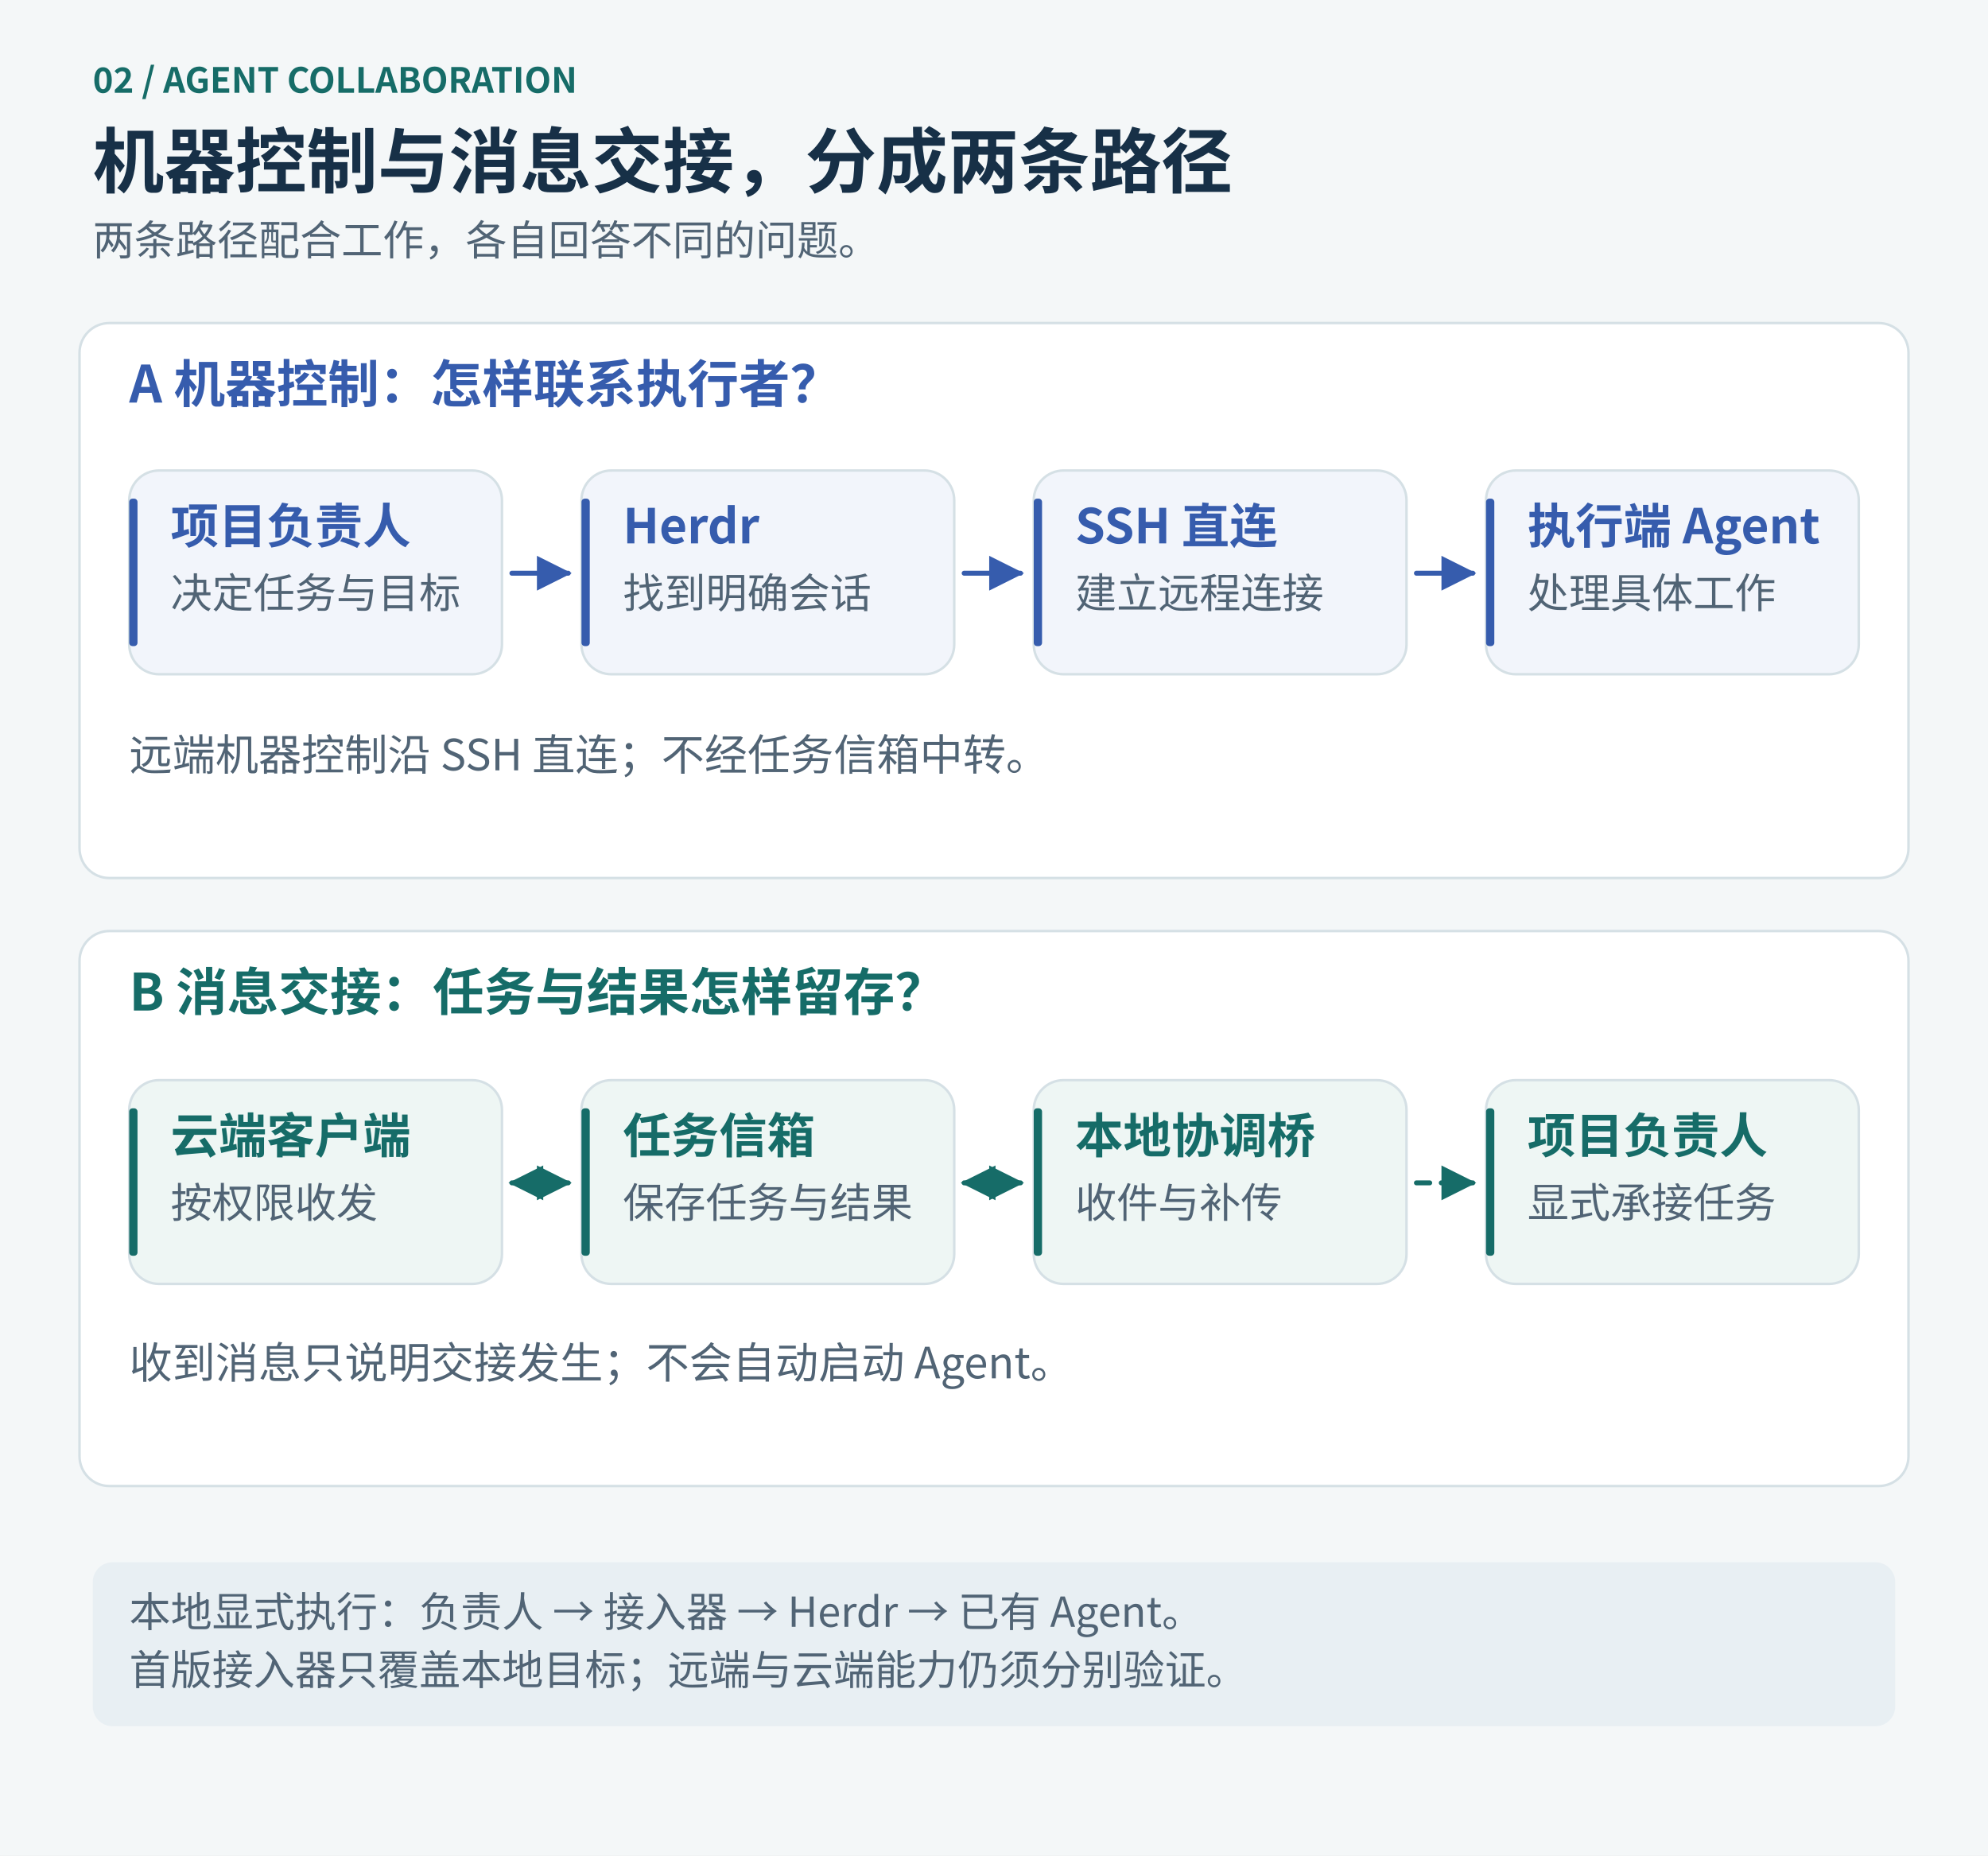
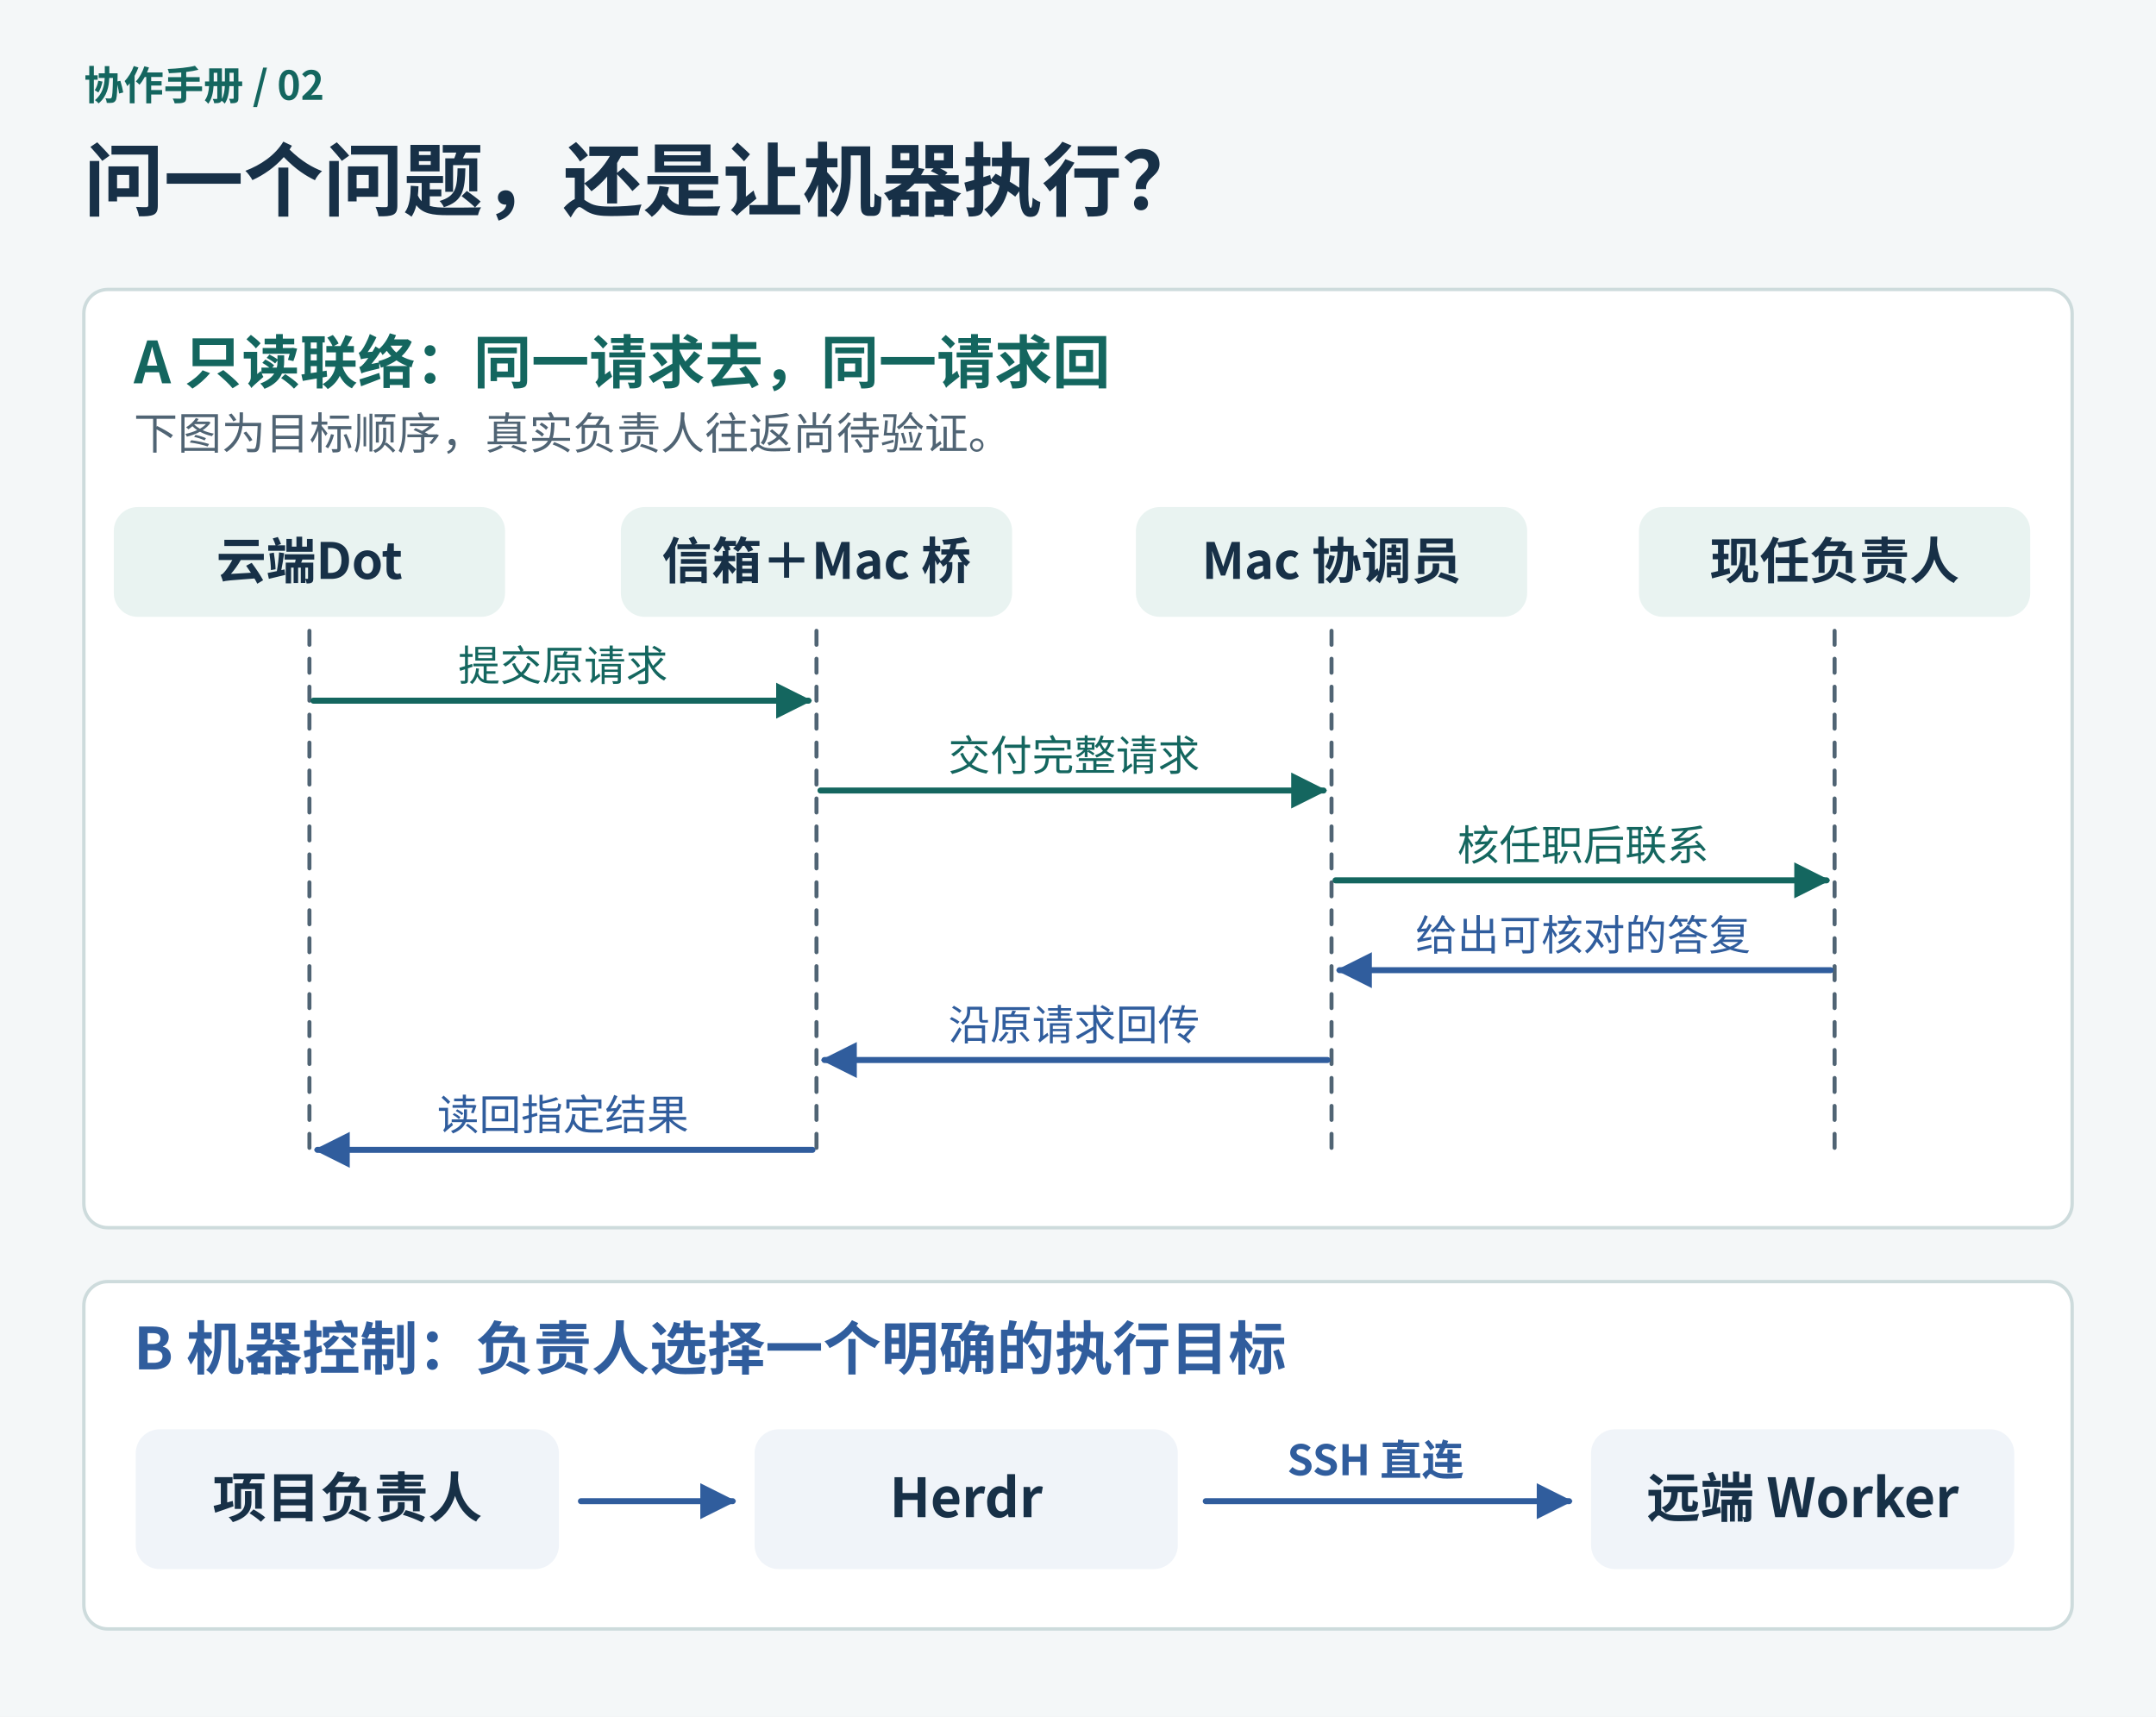
- <svg xmlns="http://www.w3.org/2000/svg" width="1200" height="1120" viewBox="0 0 1200 1120" role="img" aria-labelledby="title desc">
+ <svg xmlns="http://www.w3.org/2000/svg" width="1080" height="860" viewBox="0 0 1080 860" role="img" aria-labelledby="title desc">
+   <style>text{font-family:"PingFang SC","Microsoft YaHei","Noto Sans CJK SC",sans-serif}</style>
  <defs>
-     <marker id="arrow" viewBox="0 0 10 10" refX="9" refY="5" markerWidth="7" markerHeight="7" orient="auto-start-reverse">
-       <path d="M0 0L10 5L0 10Z" fill="context-stroke" />
+     <marker id="a0" viewBox="0 0 10 10" refX="9" refY="5" markerWidth="6" markerHeight="6" orient="auto-start-reverse">
+       <path d="M0 0 L10 5 L0 10Z" fill="#14665f" />
+     </marker>
+     <marker id="a1" viewBox="0 0 10 10" refX="9" refY="5" markerWidth="6" markerHeight="6" orient="auto-start-reverse">
+       <path d="M0 0 L10 5 L0 10Z" fill="#305d9d" />
+     </marker>
+     <marker id="a2" viewBox="0 0 10 10" refX="9" refY="5" markerWidth="6" markerHeight="6" orient="auto-start-reverse">
+       <path d="M0 0 L10 5 L0 10Z" fill="#506474" />
+     </marker>
+     <marker id="a3" viewBox="0 0 10 10" refX="9" refY="5" markerWidth="6" markerHeight="6" orient="auto-start-reverse">
+       <path d="M0 0 L10 5 L0 10Z" fill="#855921" />
    </marker>
  </defs>
-   <style>text{font-family:"PingFang SC","Microsoft YaHei","Noto Sans CJK SC",sans-serif}</style>
-   <rect x="0" y="0" width="1200" height="1120" rx="0" fill="#f4f7f8" />
-   <text x="56" y="56" font-size="21" fill="#166c68" font-weight="650" text-anchor="start">02 / AGENT COLLABORATION</text>
-   <text x="56" y="113" font-size="43" fill="#173047" font-weight="700" text-anchor="start">机器控制与消息交接，分成两条路径</text>
-   <text x="56" y="154" font-size="25" fill="#516475" font-weight="400" text-anchor="start">两条路径配合工作，各自回答不同的问题。</text>
-   <rect x="48" y="195" width="1104" height="335" rx="18" fill="white" stroke="#d5e0e5" stroke-width="1.5" />
-   <text x="78" y="243" font-size="31" fill="#365cad" font-weight="650" text-anchor="start">A  机器控制：怎样联系执行者？</text>
-   <rect x="78" y="284" width="225" height="123" rx="18" fill="#f2f5fb" stroke="#d5e0e5" stroke-width="1.5" />
-   <rect x="78" y="301" width="5" height="89" rx="2" fill="#365cad" />
-   <text x="103" y="328" font-size="29" fill="#365cad" font-weight="650" text-anchor="start">项目负责人</text>
-   <text x="103" y="367" font-size="25" fill="#516475" font-weight="400" text-anchor="start">决定任务与目标</text>
-   <rect x="351" y="284" width="225" height="123" rx="18" fill="#f2f5fb" stroke="#d5e0e5" stroke-width="1.5" />
-   <rect x="351" y="301" width="5" height="89" rx="2" fill="#365cad" />
-   <text x="376" y="328" font-size="29" fill="#365cad" font-weight="650" text-anchor="start">Herdr</text>
-   <text x="376" y="367" font-size="25" fill="#516475" font-weight="400" text-anchor="start">找到明确会话</text>
-   <rect x="624" y="284" width="225" height="123" rx="18" fill="#f2f5fb" stroke="#d5e0e5" stroke-width="1.5" />
-   <rect x="624" y="301" width="5" height="89" rx="2" fill="#365cad" />
-   <text x="649" y="328" font-size="29" fill="#365cad" font-weight="650" text-anchor="start">SSH 直连</text>
-   <text x="649" y="367" font-size="25" fill="#516475" font-weight="400" text-anchor="start">建立远程连接</text>
-   <rect x="897" y="284" width="225" height="123" rx="18" fill="#f2f5fb" stroke="#d5e0e5" stroke-width="1.5" />
-   <rect x="897" y="301" width="5" height="89" rx="2" fill="#365cad" />
-   <text x="922" y="328" font-size="29" fill="#365cad" font-weight="650" text-anchor="start">执行端 Agent</text>
-   <text x="922" y="367" font-size="25" fill="#516475" font-weight="400" text-anchor="start">处理具体工作</text>
-   <path d="M 309 346 H 343" fill="none" stroke="#365cad" stroke-width="3" stroke-linejoin="round" stroke-linecap="round" marker-end="url(#arrow)" />
-   <path d="M 582 346 H 616" fill="none" stroke="#365cad" stroke-width="3" stroke-linejoin="round" stroke-linecap="round" marker-end="url(#arrow)" />
-   <path d="M 855 346 H 889" fill="none" stroke="#365cad" stroke-width="3" stroke-linejoin="round" stroke-linecap="round" marker-end="url(#arrow)" />
-   <text x="78" y="465" font-size="26" fill="#516475" font-weight="400" text-anchor="start">远端机器控制沿 SSH 直连；不经任务信箱中转。</text>
-   <rect x="48" y="562" width="1104" height="335" rx="18" fill="white" stroke="#d5e0e5" stroke-width="1.5" />
-   <text x="78" y="610" font-size="31" fill="#166c68" font-weight="650" text-anchor="start">B  消息交接：任务与结果怎样留存？</text>
-   <rect x="78" y="652" width="225" height="123" rx="18" fill="#eef6f4" stroke="#d5e0e5" stroke-width="1.5" />
-   <rect x="78" y="669" width="5" height="89" rx="2" fill="#166c68" />
-   <text x="103" y="696" font-size="29" fill="#166c68" font-weight="650" text-anchor="start">云端客户端</text>
-   <text x="103" y="735" font-size="25" fill="#516475" font-weight="400" text-anchor="start">按权限收发</text>
-   <rect x="351" y="652" width="225" height="123" rx="18" fill="#eef6f4" stroke="#d5e0e5" stroke-width="1.5" />
-   <rect x="351" y="669" width="5" height="89" rx="2" fill="#166c68" />
-   <text x="376" y="696" font-size="29" fill="#166c68" font-weight="650" text-anchor="start">任务信箱</text>
-   <text x="376" y="735" font-size="25" fill="#516475" font-weight="400" text-anchor="start">保存任务与结果</text>
-   <rect x="624" y="652" width="225" height="123" rx="18" fill="#eef6f4" stroke="#d5e0e5" stroke-width="1.5" />
-   <rect x="624" y="669" width="5" height="89" rx="2" fill="#166c68" />
-   <text x="649" y="696" font-size="29" fill="#166c68" font-weight="650" text-anchor="start">本地协调桥</text>
-   <text x="649" y="735" font-size="25" fill="#516475" font-weight="400" text-anchor="start">收件与补传</text>
-   <rect x="897" y="652" width="225" height="123" rx="18" fill="#eef6f4" stroke="#d5e0e5" stroke-width="1.5" />
-   <rect x="897" y="669" width="5" height="89" rx="2" fill="#166c68" />
-   <text x="922" y="696" font-size="29" fill="#166c68" font-weight="650" text-anchor="start">项目负责人</text>
-   <text x="922" y="735" font-size="25" fill="#516475" font-weight="400" text-anchor="start">显式承接任务</text>
-   <path d="M 309 714 H 343" fill="none" stroke="#166c68" stroke-width="3" stroke-linejoin="round" stroke-linecap="round" marker-end="url(#arrow)" marker-start="url(#arrow)" />
-   <path d="M 582 714 H 616" fill="none" stroke="#166c68" stroke-width="3" stroke-linejoin="round" stroke-linecap="round" marker-end="url(#arrow)" marker-start="url(#arrow)" />
-   <path d="M 855 714 H 889" fill="none" stroke="#166c68" stroke-width="3" stroke-linejoin="round" stroke-linecap="round" marker-end="url(#arrow)" stroke-dasharray="8 7" />
-   <text x="78" y="832" font-size="26" fill="#516475" font-weight="400" text-anchor="start">收到消息只说明交接发生；不会自动启动 Agent。</text>
-   <rect x="56" y="943" width="1088" height="99" rx="12" fill="#e8eff3" />
-   <text x="78" y="982" font-size="25" fill="#516475" font-weight="400" text-anchor="start">本地显式执行：负责人 → 接入器 → Herdr → 已有 Agent。</text>
-   <text x="78" y="1017" font-size="25" fill="#516475" font-weight="400" text-anchor="start">首版接入器只覆盖本地目标；远端与云端能力仍须分别验证。</text>
+   <rect x="0" y="0" width="1080" height="860" rx="0" fill="#f4f7f8" stroke="none" stroke-width="1.7" />
+   <text x="42" y="50" font-size="20" font-weight="650" fill="#14665f" text-anchor="start">协作手册  /  02</text>
+   <text x="42" y="105" font-size="40" font-weight="710" fill="#173047" text-anchor="start">问一个问题，还是让机器执行？</text>
+   <rect x="42" y="145" width="996" height="470" rx="12" fill="white" stroke="#cddbdc" stroke-width="1.7" />
+   <text x="67" y="192" font-size="29" font-weight="680" fill="#14665f" text-anchor="start">A  只读联络：同一请求去，同一请求回</text>
+   <text x="67" y="225" font-size="22" font-weight="430" fill="#506474" text-anchor="start">下图为目标顺序，真实负责人往返尚待验证。</text>
+   <rect x="57" y="254" width="196" height="55" rx="12" fill="#e9f3f1" stroke="none" stroke-width="1.7" />
+   <text x="155" y="290" font-size="25" font-weight="620" fill="#173047" text-anchor="middle">云端Dot</text>
+   <path d="M 155 316 V 576" stroke="#506474" stroke-width="2" fill="none" stroke-linecap="round" stroke-linejoin="round" stroke-dasharray="7 7" />
+   <rect x="311" y="254" width="196" height="55" rx="12" fill="#e9f3f1" stroke="none" stroke-width="1.7" />
+   <text x="409" y="290" font-size="25" font-weight="620" fill="#173047" text-anchor="middle">信箱＋Mac 桥</text>
+   <path d="M 409 316 V 576" stroke="#506474" stroke-width="2" fill="none" stroke-linecap="round" stroke-linejoin="round" stroke-dasharray="7 7" />
+   <rect x="569" y="254" width="196" height="55" rx="12" fill="#e9f3f1" stroke="none" stroke-width="1.7" />
+   <text x="667" y="290" font-size="25" font-weight="620" fill="#173047" text-anchor="middle">Mac 协调员</text>
+   <path d="M 667 316 V 576" stroke="#506474" stroke-width="2" fill="none" stroke-linecap="round" stroke-linejoin="round" stroke-dasharray="7 7" />
+   <rect x="821" y="254" width="196" height="55" rx="12" fill="#e9f3f1" stroke="none" stroke-width="1.7" />
+   <text x="919" y="290" font-size="25" font-weight="620" fill="#173047" text-anchor="middle">现任负责人</text>
+   <path d="M 919 316 V 576" stroke="#506474" stroke-width="2" fill="none" stroke-linecap="round" stroke-linejoin="round" stroke-dasharray="7 7" />
+   <text x="282" y="341" font-size="21" font-weight="520" fill="#14665f" text-anchor="middle">提交原请求</text>
+   <path d="M 157 351 H 405" stroke="#14665f" stroke-width="3" fill="none" stroke-linecap="round" stroke-linejoin="round" marker-end="url(#a0)" />
+   <text x="538" y="386" font-size="21" font-weight="520" fill="#14665f" text-anchor="middle">交付完整请求</text>
+   <path d="M 411 396 H 663" stroke="#14665f" stroke-width="3" fill="none" stroke-linecap="round" stroke-linejoin="round" marker-end="url(#a0)" />
+   <text x="793" y="431" font-size="21" font-weight="520" fill="#14665f" text-anchor="middle">核任职后联系</text>
+   <path d="M 669 441 H 915" stroke="#14665f" stroke-width="3" fill="none" stroke-linecap="round" stroke-linejoin="round" marker-end="url(#a0)" />
+   <text x="793" y="476" font-size="21" font-weight="520" fill="#305d9d" text-anchor="middle">给出可核对的答复</text>
+   <path d="M 917 486 H 671" stroke="#305d9d" stroke-width="3" fill="none" stroke-linecap="round" stroke-linejoin="round" marker-end="url(#a1)" />
+   <text x="538" y="521" font-size="21" font-weight="520" fill="#305d9d" text-anchor="middle">沿原请求回传</text>
+   <path d="M 665 531 H 413" stroke="#305d9d" stroke-width="3" fill="none" stroke-linecap="round" stroke-linejoin="round" marker-end="url(#a1)" />
+   <text x="282" y="566" font-size="21" font-weight="520" fill="#305d9d" text-anchor="middle">读回指定结果</text>
+   <path d="M 407 576 H 159" stroke="#305d9d" stroke-width="3" fill="none" stroke-linecap="round" stroke-linejoin="round" marker-end="url(#a1)" />
+   <rect x="42" y="642" width="996" height="174" rx="12" fill="white" stroke="#cddbdc" stroke-width="1.7" />
+   <text x="67" y="686" font-size="29" font-weight="660" fill="#305d9d" text-anchor="start">B  机器控制：负责人选择一个明确的执行目标</text>
+   <rect x="68" y="716" width="212" height="70" rx="12" fill="#f0f4f9" stroke="none" stroke-width="1.7" />
+   <text x="174" y="760" font-size="27" font-weight="600" fill="#173047" text-anchor="middle">项目负责人</text>
+   <rect x="378" y="716" width="212" height="70" rx="12" fill="#f0f4f9" stroke="none" stroke-width="1.7" />
+   <text x="484" y="760" font-size="27" font-weight="600" fill="#173047" text-anchor="middle">Herdr</text>
+   <rect x="797" y="716" width="212" height="70" rx="12" fill="#f0f4f9" stroke="none" stroke-width="1.7" />
+   <text x="903" y="760" font-size="27" font-weight="600" fill="#173047" text-anchor="middle">远端 Worker</text>
+   <path d="M 291 752 H 367" stroke="#305d9d" stroke-width="3" fill="none" stroke-linecap="round" stroke-linejoin="round" marker-end="url(#a1)" />
+   <path d="M 604 752 H 786" stroke="#305d9d" stroke-width="3" fill="none" stroke-linecap="round" stroke-linejoin="round" marker-end="url(#a1)" />
+   <text x="689" y="739" font-size="21" font-weight="590" fill="#305d9d" text-anchor="middle">SSH 直连</text>
</svg>
